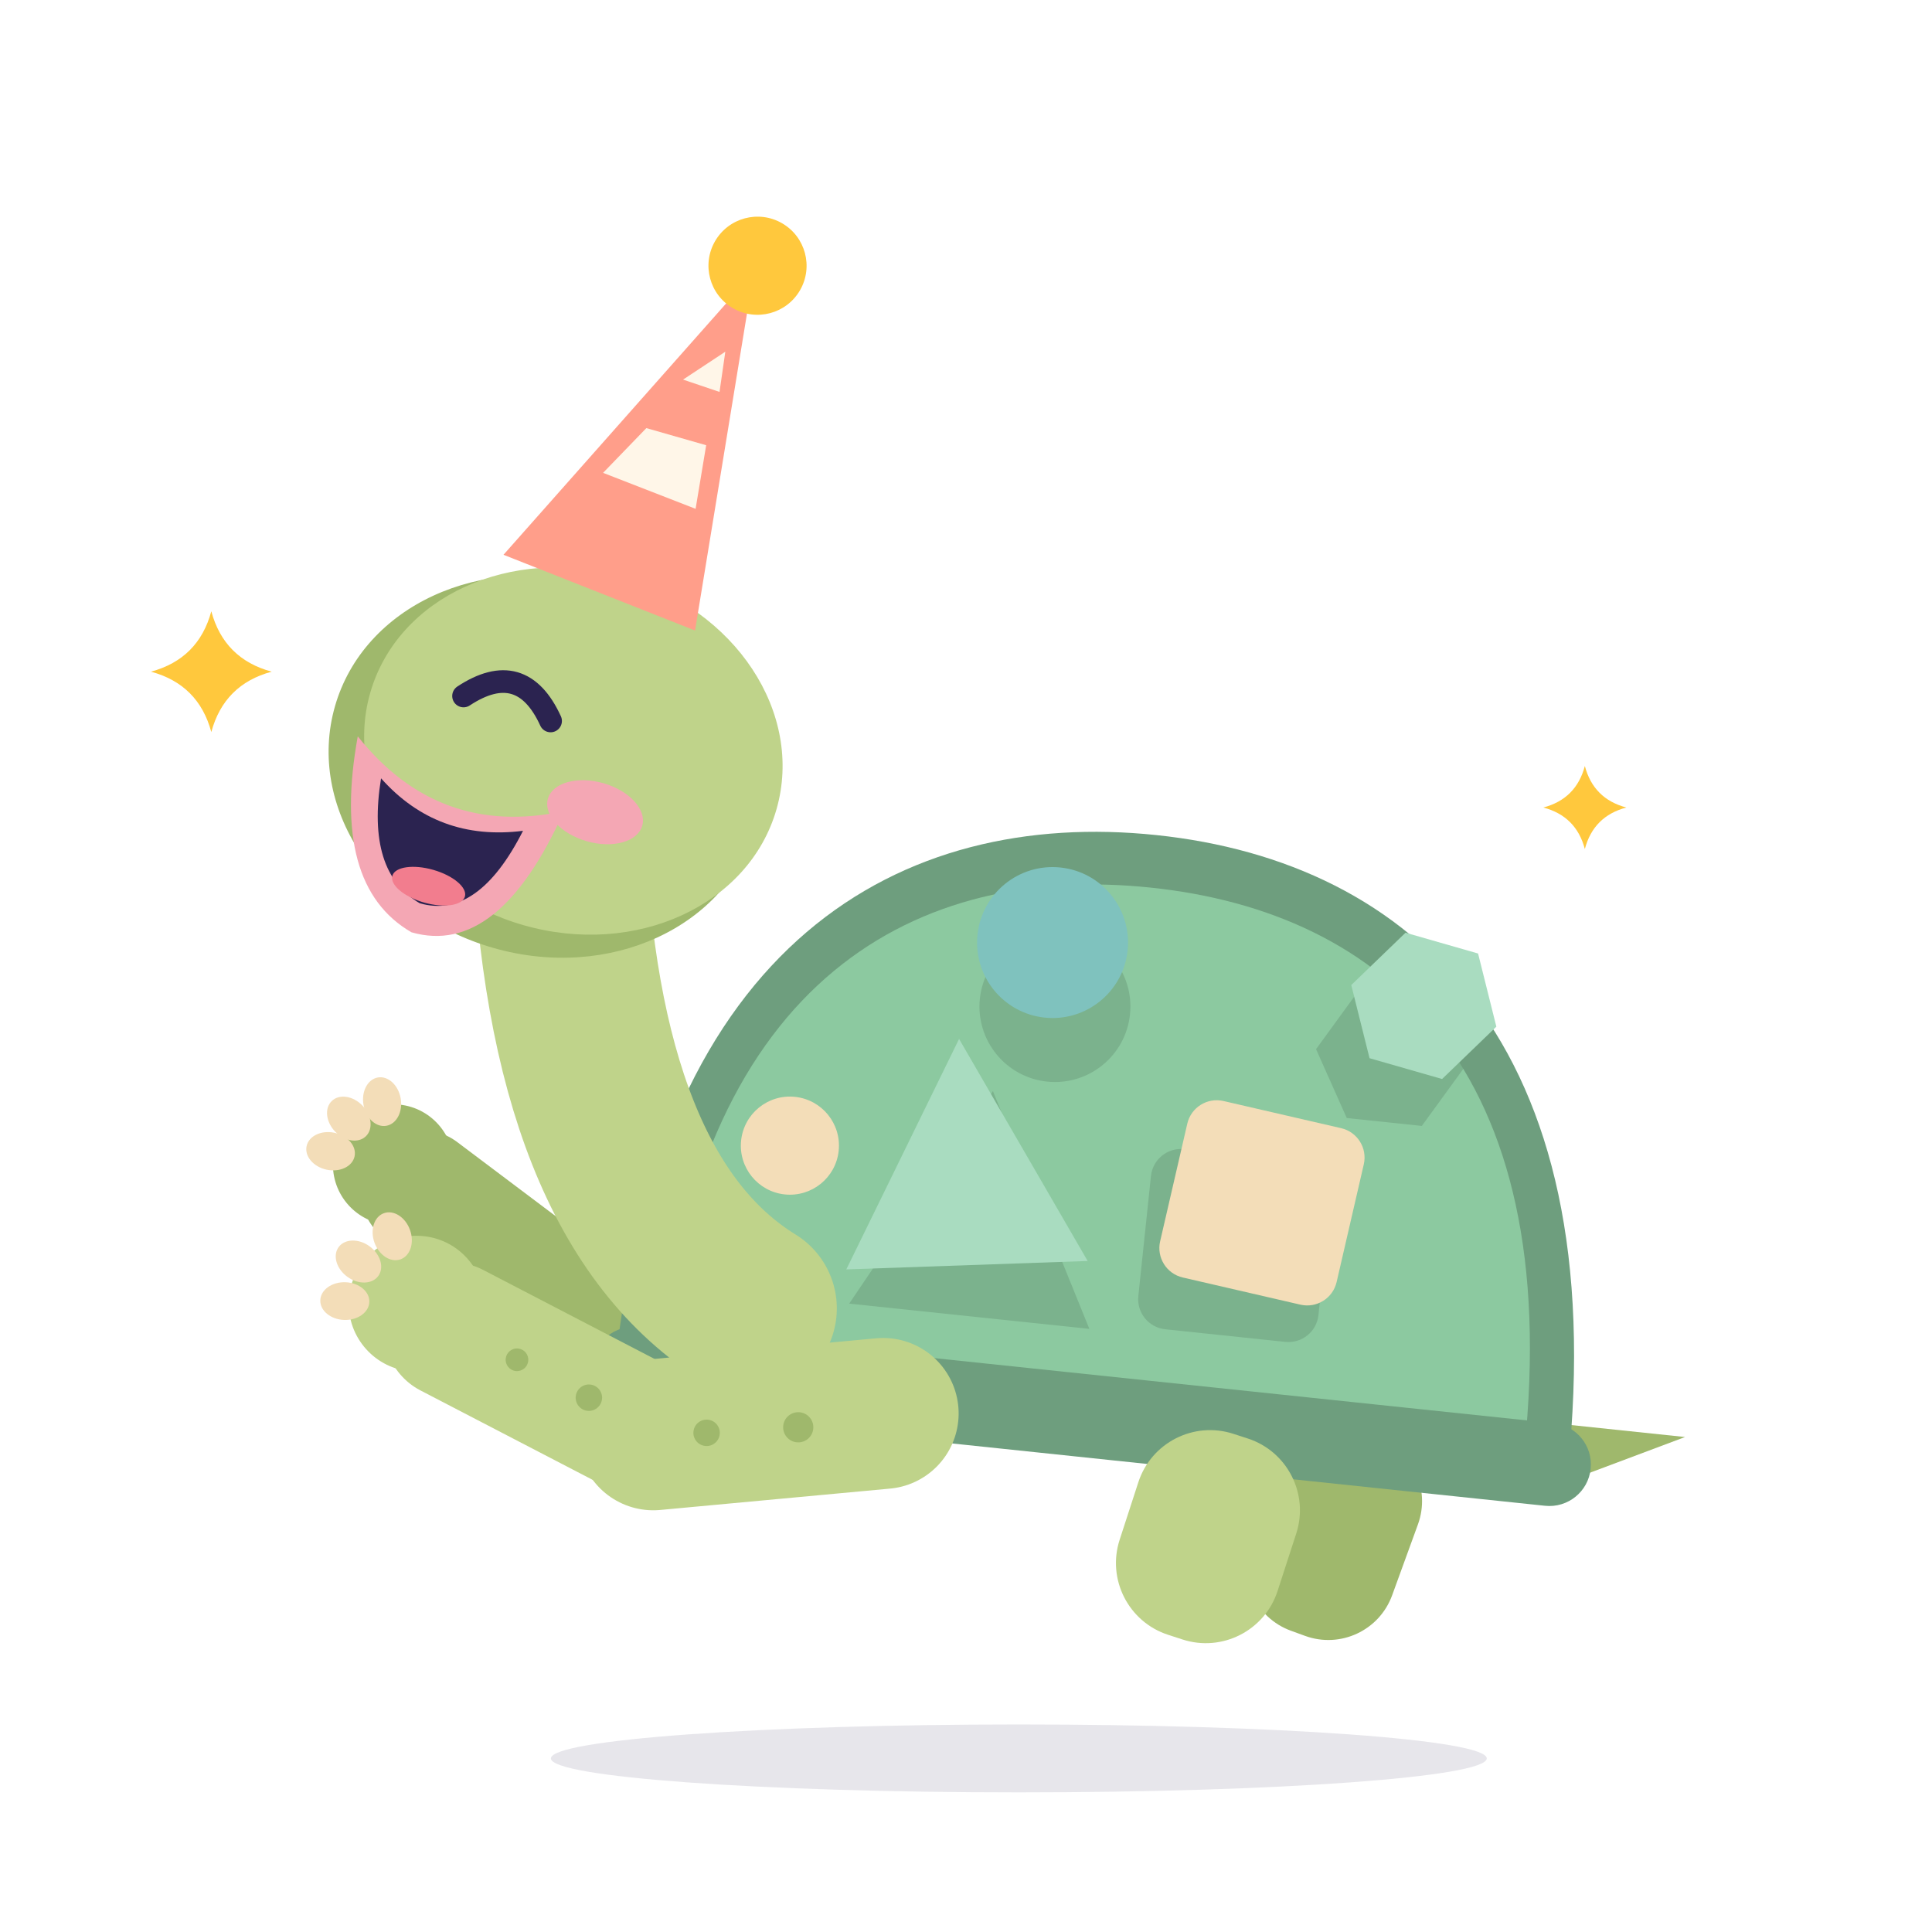
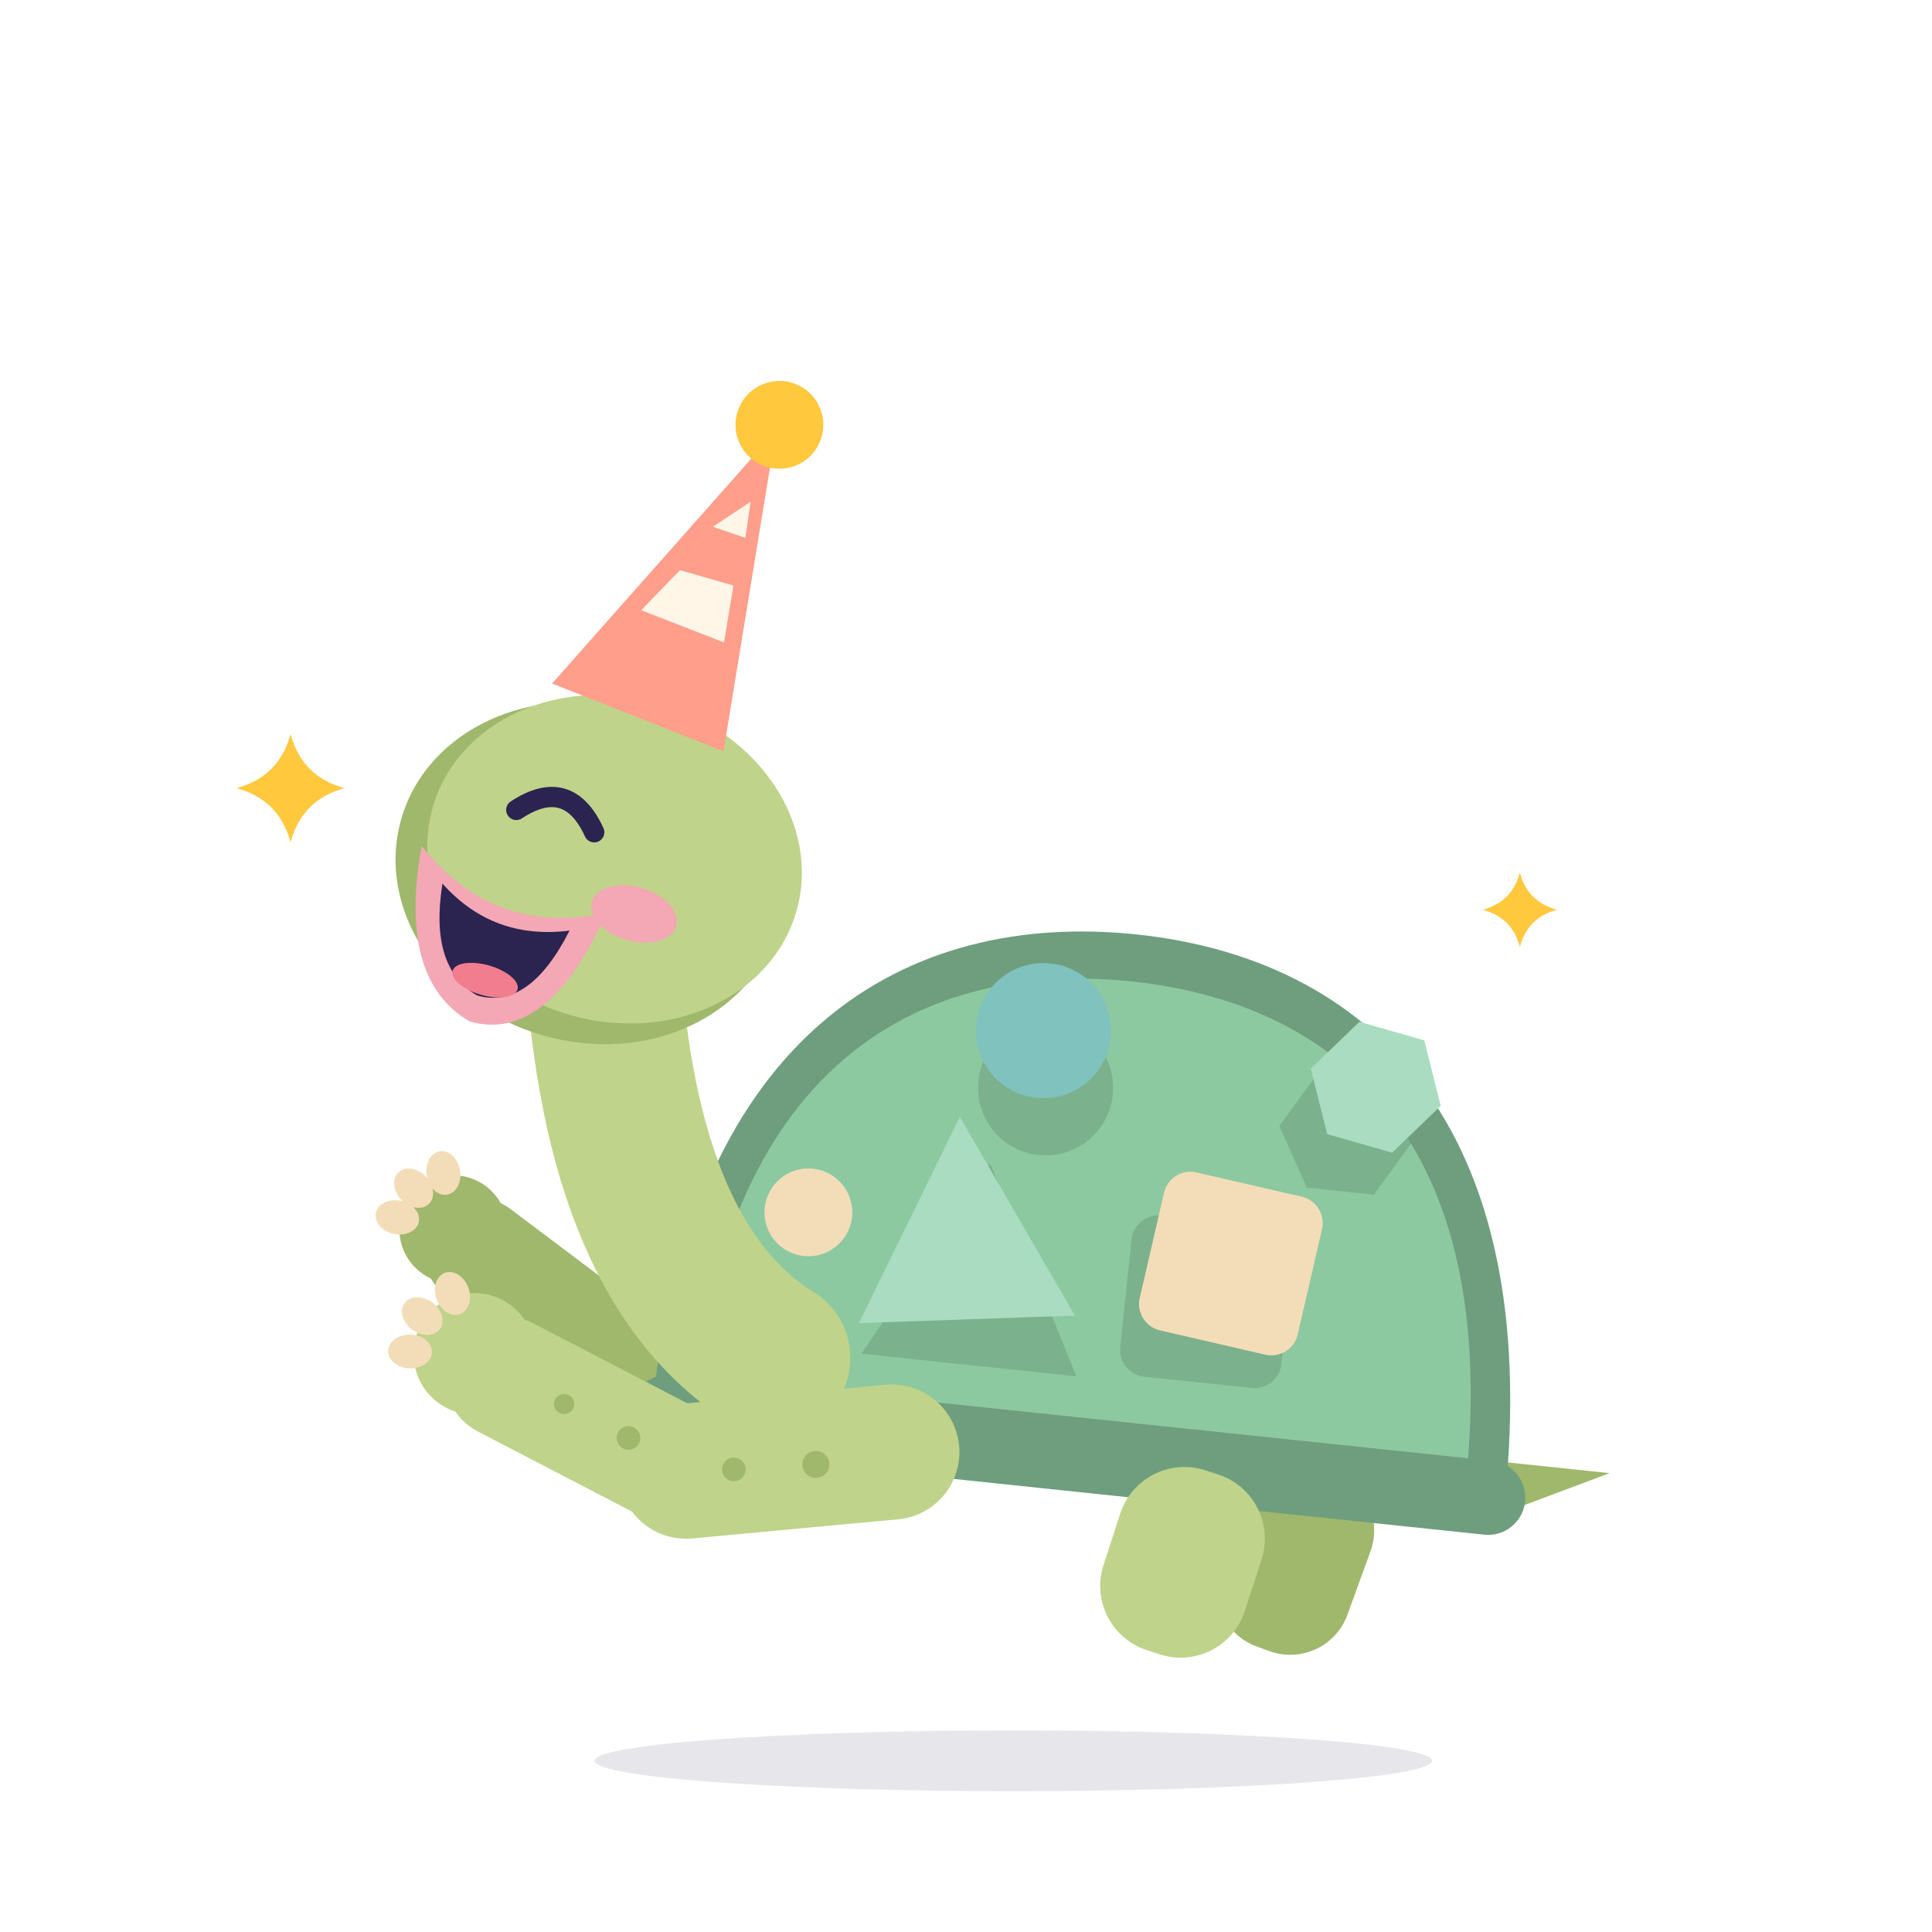
<svg xmlns="http://www.w3.org/2000/svg" viewBox="0 0 512 512" role="img" aria-label="קוּבִּי חוֹגֵג">
-   <ellipse cx="270" cy="466" rx="124" ry="9" fill="rgba(43,35,80,0.11)" />
-   <g id="sparks">
-     <path d="M56 162 Q59.4 174.6 72 178 Q59.4 181.4 56 194 Q52.6 181.4 40 178 Q52.6 174.6 56 162 Z" fill="#FFC83D" />
-     <path d="M420 203 Q422.3 211.7 431 214 Q422.3 216.3 420 225 Q417.7 216.3 409 214 Q417.7 211.7 420 203 Z" fill="#FFC83D" />
-   </g>
-   <g id="body" transform="translate(0 -22) rotate(6 340 460)">
-     <g id="legs-far">
-       <rect x="336" y="400" width="40" height="56" rx="18" fill="#9FB86C" transform="rotate(14 356 404)" />
-       <path d="M398 392 L440 392 L404 410 Z" fill="#9FB86C" />
-       <path d="M200 392 L150 392" fill="none" stroke="#9FB86C" stroke-width="36" stroke-linecap="round" stroke-linejoin="round" />
-       <path d="M150 392 L100 362" fill="none" stroke="#9FB86C" stroke-width="32" stroke-linecap="round" stroke-linejoin="round" />
-       <circle cx="92" cy="356" r="16" fill="#9FB86C" />
-       <ellipse cx="75.1" cy="354.2" rx="6.5" ry="5" fill="#F3DDB8" transform="rotate(-174 75.1 354.2)" />
-       <ellipse cx="79" cy="345.1" rx="6.5" ry="5" fill="#F3DDB8" transform="rotate(-140 79 345.1)" />
-       <ellipse cx="87.3" cy="339.7" rx="6.5" ry="5" fill="#F3DDB8" transform="rotate(-106 87.3 339.7)" />
+   <g id="fit" transform="translate(256 472) scale(0.895) translate(-256 -472)">
+     <ellipse cx="270" cy="466" rx="124" ry="9" fill="rgba(43,35,80,0.11)" />
+     <g id="sparks">
+       <path d="M56 162 Q59.4 174.6 72 178 Q59.4 181.4 56 194 Q52.6 181.4 40 178 Q52.6 174.6 56 162 Z" fill="#FFC83D" />
+       <path d="M420 203 Q422.3 211.7 431 214 Q422.3 216.3 420 225 Q417.7 216.3 409 214 Q417.7 211.7 420 203 Z" fill="#FFC83D" />
    </g>
-     <g id="shell">
-       <path d="M156 404 C156 290 216 248 284 248 C352 248 410 290 410 404 Z" fill="#6E9E7E" />
-       <path d="M168 400 C168 298 222 262 284 262 C346 262 398 298 398 400 Z" fill="#8CC9A0" />
-       <path d="M216 380 L248 320 L280 380 Z" fill="#6E9E7E" opacity="0.55" />
-       <rect x="292" y="330" width="48" height="48" rx="8" fill="#6E9E7E" opacity="0.55" />
-       <circle cx="262" cy="296" r="20" fill="#6E9E7E" opacity="0.55" />
-       <polygon points="372,300 362,317.3 342,317.3 332,300 342,282.7 362,282.7" fill="#6E9E7E" opacity="0.55" />
-       <g transform="translate(-4.8 -13.2) rotate(-8 248 360)">
-         <path d="M216 380 L248 320 L280 380 Z" fill="#A9DCC0" />
+     <g id="body" transform="translate(0 -22) rotate(6 340 460)">
+       <g id="legs-far">
+         <rect x="336" y="400" width="40" height="56" rx="18" fill="#9FB86C" transform="rotate(14 356 404)" />
+         <path d="M398 392 L440 392 L404 410 Z" fill="#9FB86C" />
+         <path d="M200 392 L150 392" fill="none" stroke="#9FB86C" stroke-width="36" stroke-linecap="round" stroke-linejoin="round" />
+         <path d="M150 392 L100 362" fill="none" stroke="#9FB86C" stroke-width="32" stroke-linecap="round" stroke-linejoin="round" />
+         <circle cx="92" cy="356" r="16" fill="#9FB86C" />
+         <ellipse cx="75.1" cy="354.2" rx="6.5" ry="5" fill="#F3DDB8" transform="rotate(-174 75.1 354.2)" />
+         <ellipse cx="79" cy="345.1" rx="6.5" ry="5" fill="#F3DDB8" transform="rotate(-140 79 345.1)" />
+         <ellipse cx="87.3" cy="339.7" rx="6.5" ry="5" fill="#F3DDB8" transform="rotate(-106 87.3 339.7)" />
      </g>
-       <g transform="translate(6 -12) rotate(7 316 354)">
-         <rect x="292" y="330" width="48" height="48" rx="8" fill="#F3DDB8" />
+       <g id="shell">
+         <path d="M156 404 C156 290 216 248 284 248 C352 248 410 290 410 404 Z" fill="#6E9E7E" />
+         <path d="M168 400 C168 298 222 262 284 262 C346 262 398 298 398 400 Z" fill="#8CC9A0" />
+         <path d="M216 380 L248 320 L280 380 Z" fill="#6E9E7E" opacity="0.55" />
+         <rect x="292" y="330" width="48" height="48" rx="8" fill="#6E9E7E" opacity="0.55" />
+         <circle cx="262" cy="296" r="20" fill="#6E9E7E" opacity="0.55" />
+         <polygon points="372,300 362,317.3 342,317.3 332,300 342,282.7 362,282.7" fill="#6E9E7E" opacity="0.55" />
+         <g transform="translate(-4.8 -13.2) rotate(-8 248 360)">
+           <path d="M216 380 L248 320 L280 380 Z" fill="#A9DCC0" />
+         </g>
+         <g transform="translate(6 -12) rotate(7 316 354)">
+           <rect x="292" y="330" width="48" height="48" rx="8" fill="#F3DDB8" />
+         </g>
+         <g transform="translate(-2.4 -16.8)">
+           <circle cx="262" cy="296" r="20" fill="#7FC2BE" />
+         </g>
+         <g transform="translate(7.2 -14.4) rotate(10 352 300)">
+           <polygon points="372,300 362,317.3 342,317.3 332,300 342,282.7 362,282.7" fill="#A9DCC0" />
+         </g>
+         <circle cx="196" cy="340" r="13" fill="#F3DDB8" />
+         <rect x="150" y="392" width="266" height="22" rx="11" fill="#6E9E7E" />
      </g>
-       <g transform="translate(-2.4 -16.8)">
-         <circle cx="262" cy="296" r="20" fill="#7FC2BE" />
+       <g id="leg-hind">
+         <rect x="300" y="404" width="44" height="56" rx="20" fill="#BFD38A" transform="rotate(12 322 408)" />
      </g>
-       <g transform="translate(7.2 -14.4) rotate(10 352 300)">
-         <polygon points="372,300 362,317.3 342,317.3 332,300 342,282.7 362,282.7" fill="#A9DCC0" />
+       <g id="neck">
+         <path d="M190 384 Q140 360 126 262" fill="none" stroke="#BFD38A" stroke-width="46" stroke-linecap="round" stroke-linejoin="round" />
      </g>
-       <circle cx="196" cy="340" r="13" fill="#F3DDB8" />
-       <rect x="150" y="392" width="266" height="22" rx="11" fill="#6E9E7E" />
-     </g>
-     <g id="leg-hind">
-       <rect x="300" y="404" width="44" height="56" rx="20" fill="#BFD38A" transform="rotate(12 322 408)" />
-     </g>
-     <g id="neck">
-       <path d="M190 384 Q140 360 126 262" fill="none" stroke="#BFD38A" stroke-width="46" stroke-linecap="round" stroke-linejoin="round" />
-     </g>
-     <g id="head" transform="translate(0 -66) rotate(10 128 308)">
-       <ellipse cx="122" cy="314" rx="58" ry="50" fill="#9FB86C" />
-       <ellipse cx="128" cy="308" rx="56" ry="48" fill="#BFD38A" />
-       <path d="M96 302 Q108 288 120 302" fill="none" stroke="#2B2350" stroke-width="6" stroke-linecap="round" stroke-linejoin="round" />
-       <ellipse cx="138" cy="322" rx="13" ry="8" fill="#F4A7B4" />
-       <g id="mouth">
-         <path d="M72 320 Q100 340 130 324 Q124 366 100 366 Q76 360 72 320 Z" fill="#F4A7B4" />
-         <path d="M81 329 Q100 341 121 332 Q116 358 100 358 Q84 354 81 329 Z" fill="#2B2350" />
-         <ellipse cx="101" cy="353" rx="10" ry="4.5" fill="#F27D8E" />
+       <g id="head" transform="translate(0 -66) rotate(10 128 308)">
+         <ellipse cx="122" cy="314" rx="58" ry="50" fill="#9FB86C" />
+         <ellipse cx="128" cy="308" rx="56" ry="48" fill="#BFD38A" />
+         <path d="M96 302 Q108 288 120 302" fill="none" stroke="#2B2350" stroke-width="6" stroke-linecap="round" stroke-linejoin="round" />
+         <ellipse cx="138" cy="322" rx="13" ry="8" fill="#F4A7B4" />
+         <g id="mouth">
+           <path d="M72 320 Q100 340 130 324 Q124 366 100 366 Q76 360 72 320 Z" fill="#F4A7B4" />
+           <path d="M81 329 Q100 341 121 332 Q116 358 100 358 Q84 354 81 329 Z" fill="#2B2350" />
+           <ellipse cx="101" cy="353" rx="10" ry="4.5" fill="#F27D8E" />
+         </g>
+         <g id="hat" transform="rotate(14 124 266)">
+           <path d="M96 270 L150 262 L116 172 Z" fill="#FF9E8A" />
+           <path d="M108 238 L134 234 L128 218 L112 222 Z" fill="#FFF6E8" />
+           <path d="M114 206 L124 204 L120 194 Z" fill="#FFF6E8" />
+           <circle cx="116" cy="170" r="13" fill="#FFC83D" />
+         </g>
      </g>
-       <g id="hat" transform="rotate(14 124 266)">
-         <path d="M96 270 L150 262 L116 172 Z" fill="#FF9E8A" />
-         <path d="M108 238 L134 234 L128 218 L112 222 Z" fill="#FFF6E8" />
-         <path d="M114 206 L124 204 L120 194 Z" fill="#FFF6E8" />
-         <circle cx="116" cy="170" r="13" fill="#FFC83D" />
+       <g id="arm-end">
+         <path d="M228 408 L168 420" fill="none" stroke="#BFD38A" stroke-width="40" stroke-linecap="round" stroke-linejoin="round" />
+         <path d="M168 420 L112 398" fill="none" stroke="#BFD38A" stroke-width="36" stroke-linecap="round" stroke-linejoin="round" />
+         <circle cx="102" cy="392" r="18" fill="#BFD38A" />
+         <ellipse cx="83" cy="393.3" rx="6.5" ry="5" fill="#F3DDB8" transform="rotate(-184 83 393.3)" />
+         <ellipse cx="85.5" cy="382.5" rx="6.5" ry="5" fill="#F3DDB8" transform="rotate(-150 85.5 382.5)" />
+         <ellipse cx="93.7" cy="374.9" rx="6.5" ry="5" fill="#F3DDB8" transform="rotate(-116 93.7 374.9)" />
+         <circle cx="206" cy="414" r="4" fill="#9FB86C" />
+         <circle cx="182" cy="418" r="3.5" fill="#9FB86C" />
+         <circle cx="150" cy="412" r="3.5" fill="#9FB86C" />
+         <circle cx="130" cy="404" r="3" fill="#9FB86C" />
      </g>
-     </g>
-     <g id="arm-end">
-       <path d="M228 408 L168 420" fill="none" stroke="#BFD38A" stroke-width="40" stroke-linecap="round" stroke-linejoin="round" />
-       <path d="M168 420 L112 398" fill="none" stroke="#BFD38A" stroke-width="36" stroke-linecap="round" stroke-linejoin="round" />
-       <circle cx="102" cy="392" r="18" fill="#BFD38A" />
-       <ellipse cx="83" cy="393.3" rx="6.5" ry="5" fill="#F3DDB8" transform="rotate(-184 83 393.3)" />
-       <ellipse cx="85.5" cy="382.5" rx="6.5" ry="5" fill="#F3DDB8" transform="rotate(-150 85.5 382.5)" />
-       <ellipse cx="93.7" cy="374.9" rx="6.5" ry="5" fill="#F3DDB8" transform="rotate(-116 93.7 374.9)" />
-       <circle cx="206" cy="414" r="4" fill="#9FB86C" />
-       <circle cx="182" cy="418" r="3.5" fill="#9FB86C" />
-       <circle cx="150" cy="412" r="3.5" fill="#9FB86C" />
-       <circle cx="130" cy="404" r="3" fill="#9FB86C" />
    </g>
  </g>
</svg>
